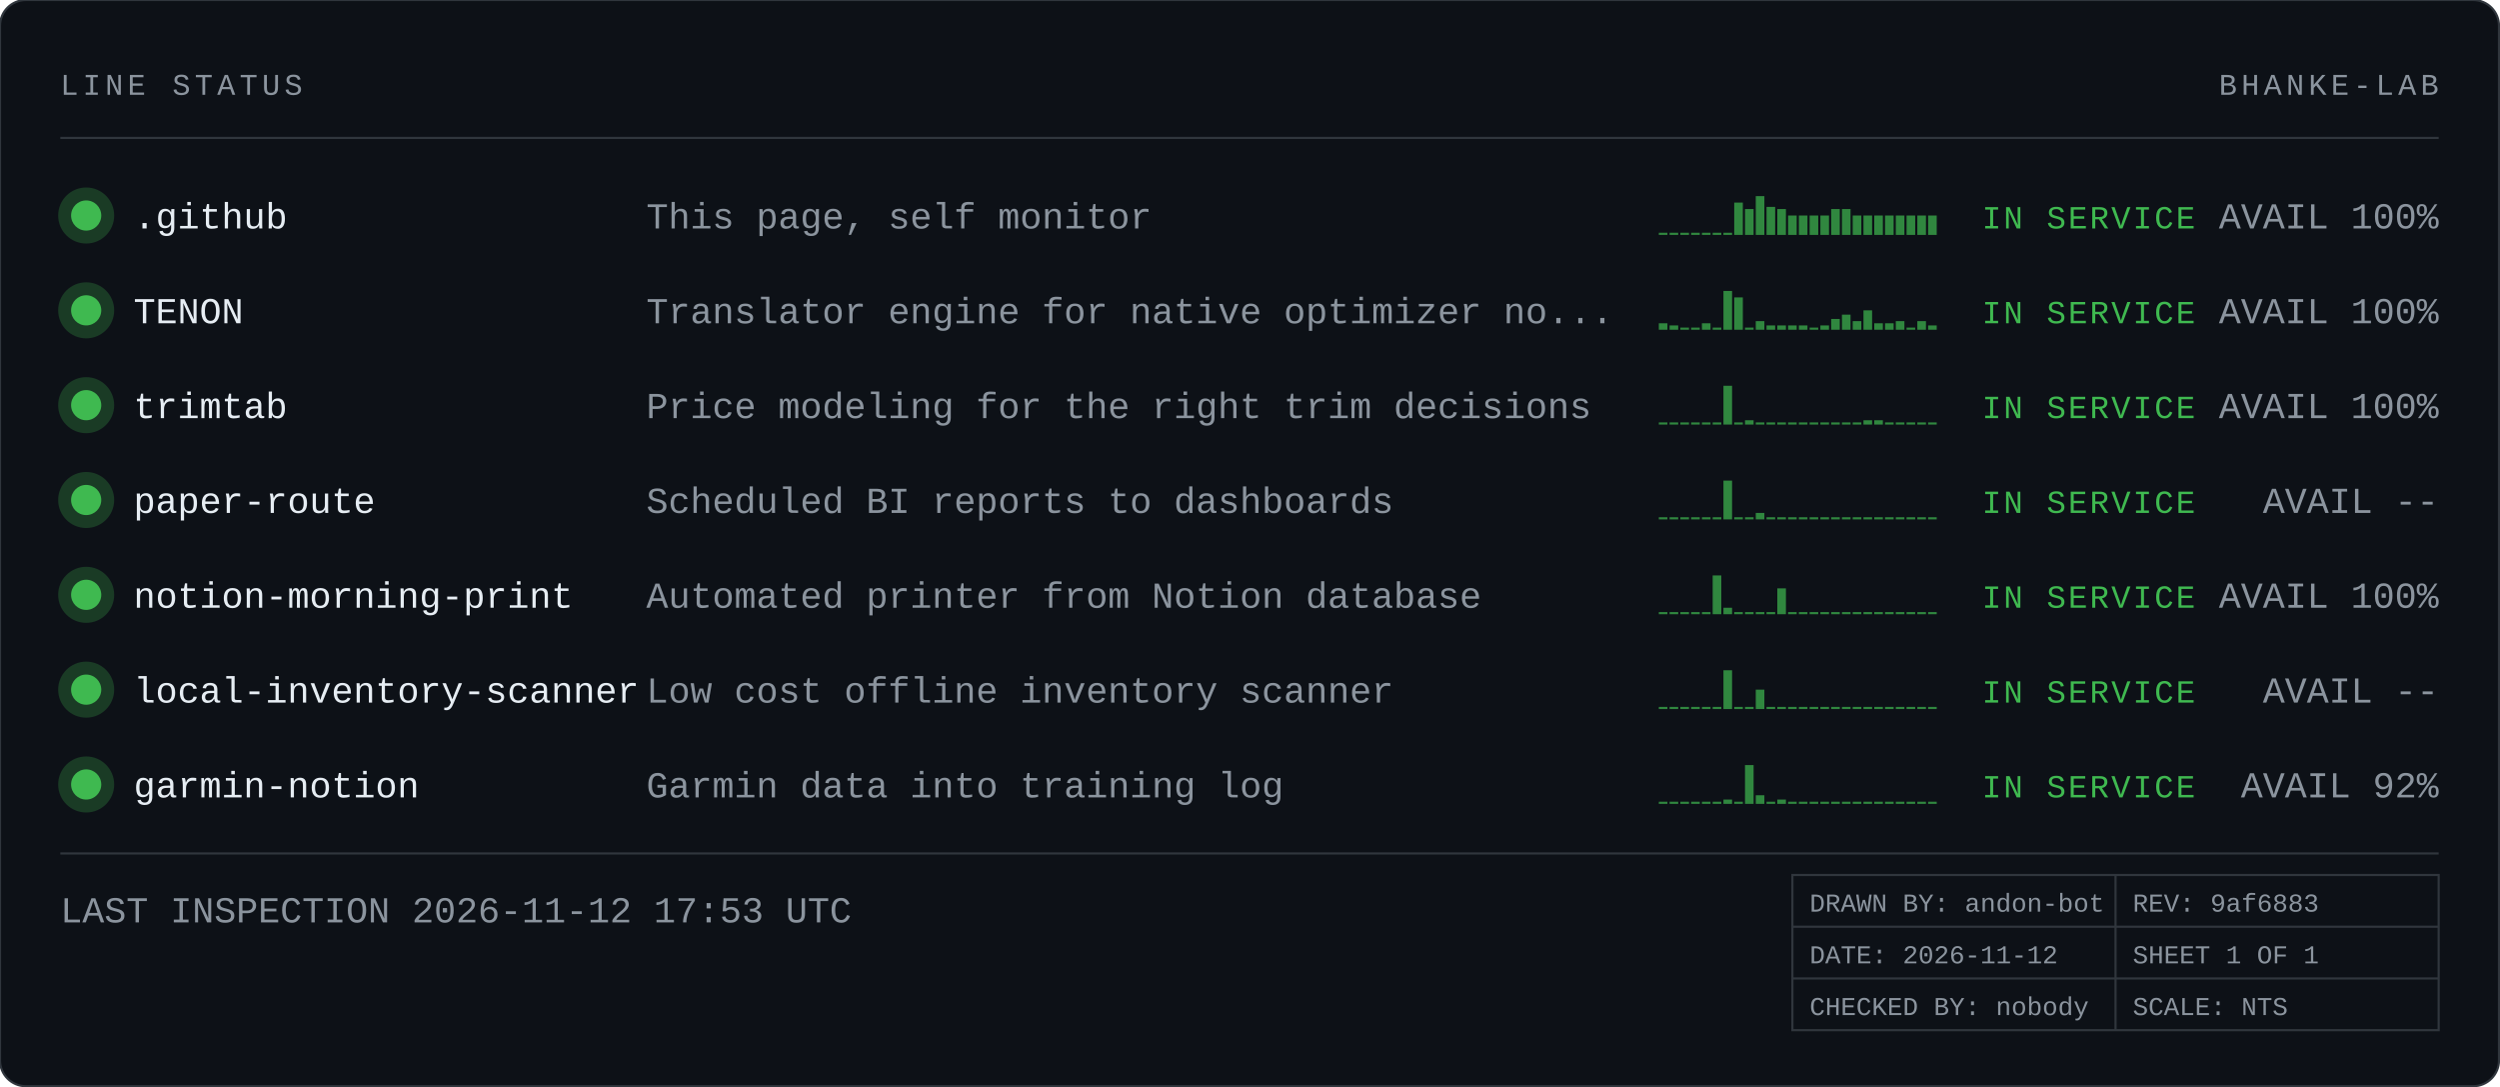
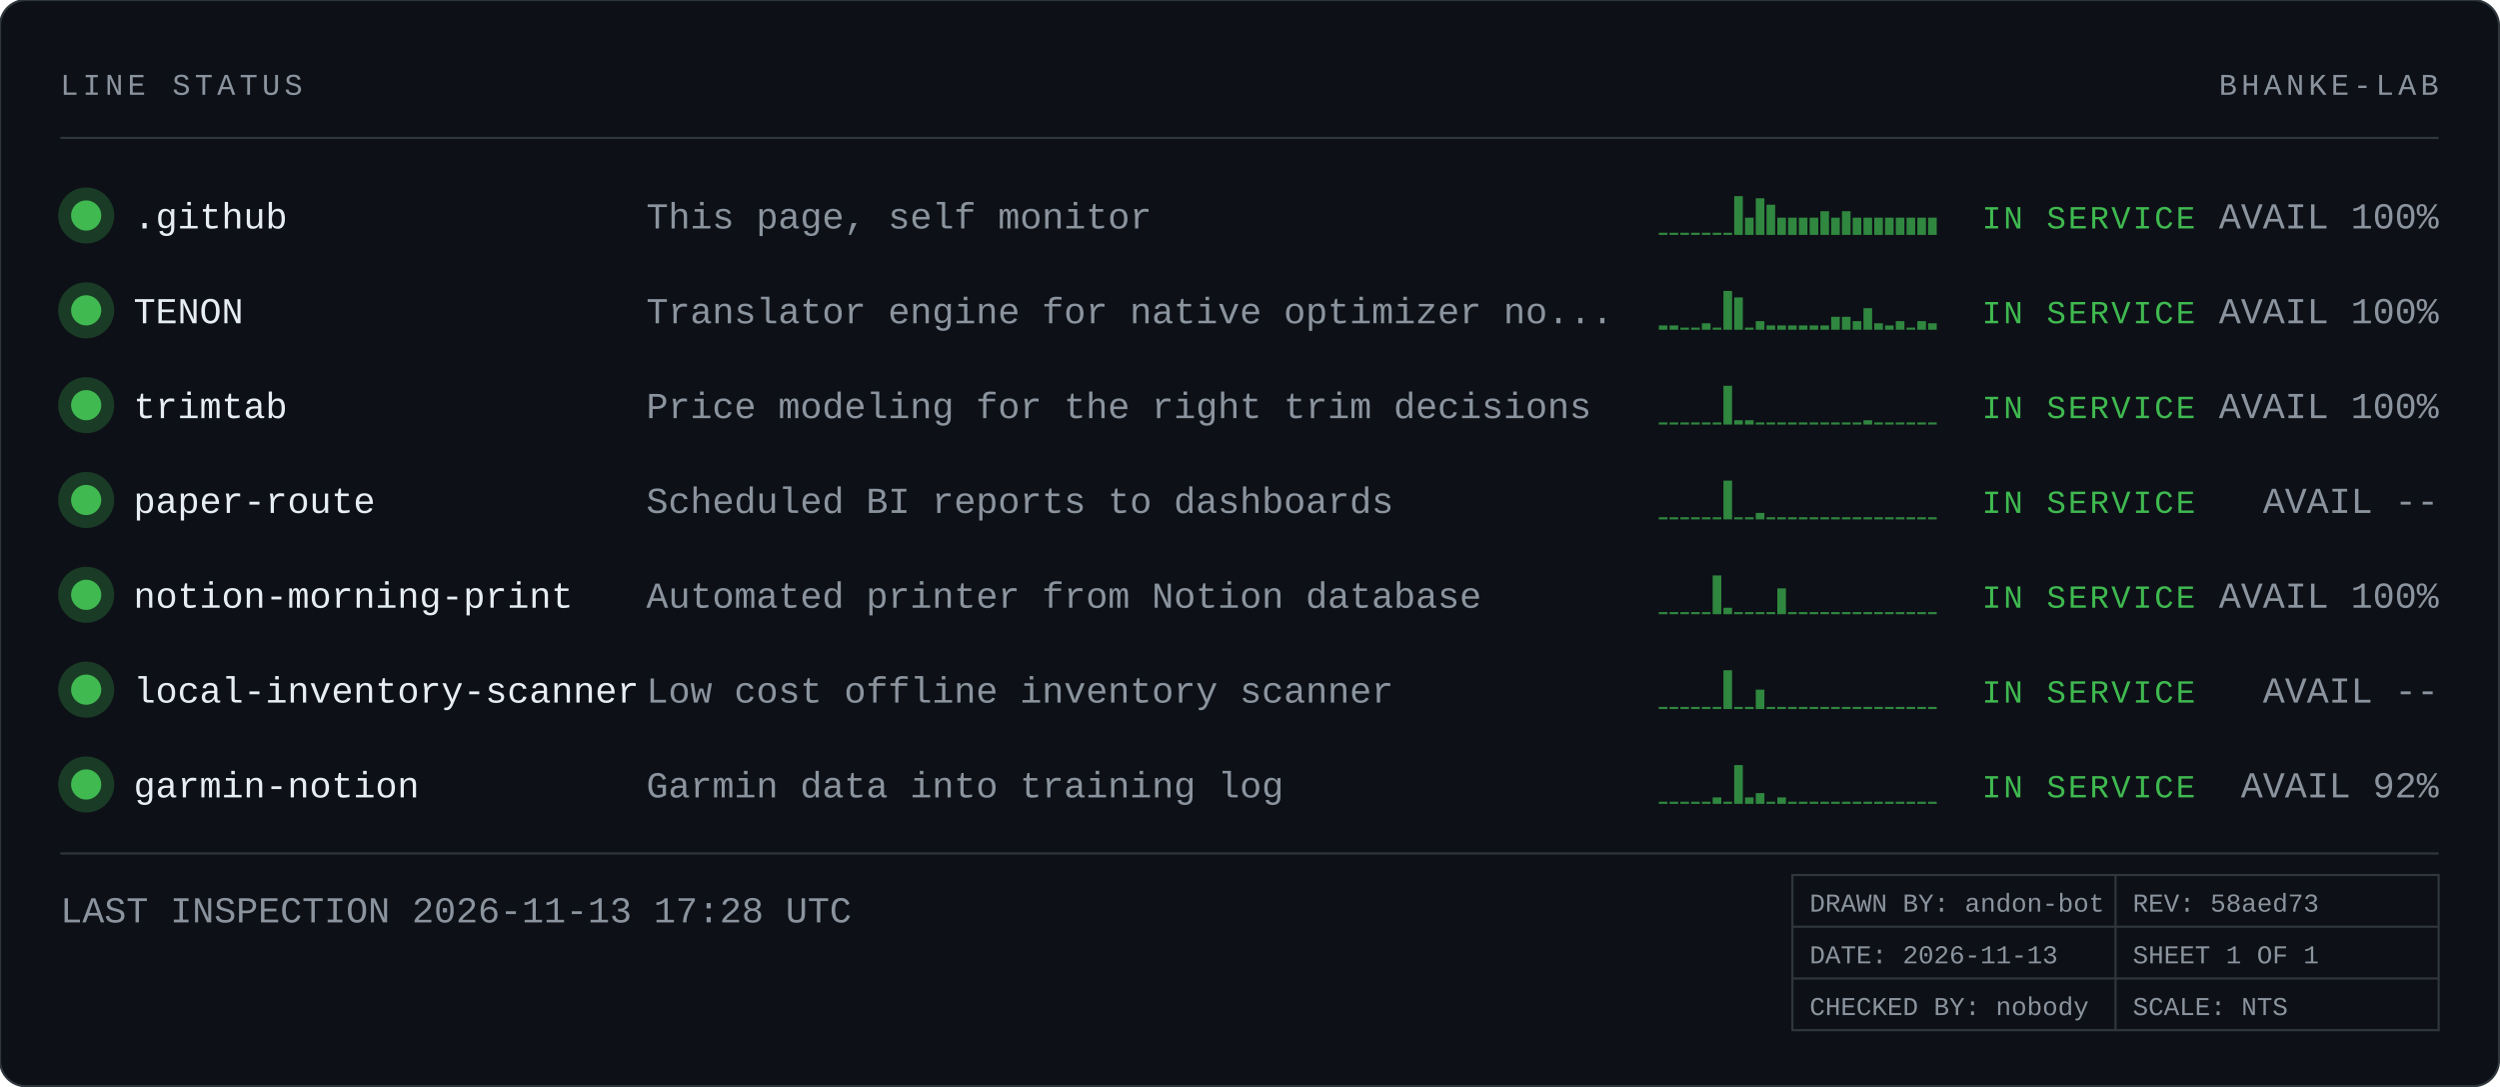
<svg xmlns="http://www.w3.org/2000/svg" width="1160" height="504" viewBox="0 0 1160 504" role="img" aria-label="Andon board">
  <style>
text { font-family: Consolas, 'Courier New', monospace; font-size: 17px; }
.hd { fill: #8b949e; font-size: 14px; letter-spacing: 2px; }
.name { fill: #e6edf3; }
.dim { fill: #8b949e; }
.st { font-size: 15px; letter-spacing: 1px; }
.tb { fill: #8b949e; font-size: 12px; }
</style>
  <rect x="0" y="0" width="1160" height="504" rx="12" fill="#0d1117" stroke="#30363d" />
  <text x="28" y="44" class="hd">LINE STATUS</text>
  <text x="1132" y="44" class="hd" text-anchor="end">BHANKE-LAB</text>
  <line x1="28" y1="64" x2="1132" y2="64" stroke="#30363d" />
  <circle cx="40" cy="100" r="13" fill="#3fb950" opacity="0.25" />
  <circle cx="40" cy="100" r="7" fill="#3fb950" />
  <text x="62" y="106" class="name">.github</text>
  <text x="300" y="106" class="dim">This page, self monitor</text>
  <rect x="770" y="108" width="4" height="1" fill="#3fb950" opacity="0.7" />
  <rect x="775" y="108" width="4" height="1" fill="#3fb950" opacity="0.7" />
  <rect x="780" y="108" width="4" height="1" fill="#3fb950" opacity="0.7" />
  <rect x="785" y="108" width="4" height="1" fill="#3fb950" opacity="0.7" />
  <rect x="790" y="108" width="4" height="1" fill="#3fb950" opacity="0.7" />
  <rect x="795" y="108" width="4" height="1" fill="#3fb950" opacity="0.7" />
  <rect x="800" y="108" width="4" height="1" fill="#3fb950" opacity="0.7" />
-   <rect x="805" y="94" width="4" height="15" fill="#3fb950" opacity="0.7" />
-   <rect x="810" y="97" width="4" height="12" fill="#3fb950" opacity="0.7" />
-   <rect x="815" y="91" width="4" height="18" fill="#3fb950" opacity="0.7" />
-   <rect x="820" y="96" width="4" height="13" fill="#3fb950" opacity="0.7" />
-   <rect x="825" y="97" width="4" height="12" fill="#3fb950" opacity="0.7" />
-   <rect x="830" y="100" width="4" height="9" fill="#3fb950" opacity="0.7" />
-   <rect x="835" y="100" width="4" height="9" fill="#3fb950" opacity="0.7" />
-   <rect x="840" y="100" width="4" height="9" fill="#3fb950" opacity="0.7" />
-   <rect x="845" y="100" width="4" height="9" fill="#3fb950" opacity="0.7" />
-   <rect x="850" y="97" width="4" height="12" fill="#3fb950" opacity="0.7" />
-   <rect x="855" y="97" width="4" height="12" fill="#3fb950" opacity="0.7" />
-   <rect x="860" y="100" width="4" height="9" fill="#3fb950" opacity="0.7" />
-   <rect x="865" y="100" width="4" height="9" fill="#3fb950" opacity="0.7" />
-   <rect x="870" y="100" width="4" height="9" fill="#3fb950" opacity="0.7" />
-   <rect x="875" y="100" width="4" height="9" fill="#3fb950" opacity="0.7" />
-   <rect x="880" y="100" width="4" height="9" fill="#3fb950" opacity="0.7" />
-   <rect x="885" y="100" width="4" height="9" fill="#3fb950" opacity="0.7" />
-   <rect x="890" y="100" width="4" height="9" fill="#3fb950" opacity="0.7" />
-   <rect x="895" y="100" width="4" height="9" fill="#3fb950" opacity="0.7" />
+   <rect x="805" y="91" width="4" height="18" fill="#3fb950" opacity="0.7" />
+   <rect x="810" y="101" width="4" height="8" fill="#3fb950" opacity="0.7" />
+   <rect x="815" y="92" width="4" height="17" fill="#3fb950" opacity="0.7" />
+   <rect x="820" y="95" width="4" height="14" fill="#3fb950" opacity="0.7" />
+   <rect x="825" y="101" width="4" height="8" fill="#3fb950" opacity="0.7" />
+   <rect x="830" y="101" width="4" height="8" fill="#3fb950" opacity="0.7" />
+   <rect x="835" y="101" width="4" height="8" fill="#3fb950" opacity="0.7" />
+   <rect x="840" y="101" width="4" height="8" fill="#3fb950" opacity="0.7" />
+   <rect x="845" y="98" width="4" height="11" fill="#3fb950" opacity="0.7" />
+   <rect x="850" y="101" width="4" height="8" fill="#3fb950" opacity="0.7" />
+   <rect x="855" y="98" width="4" height="11" fill="#3fb950" opacity="0.7" />
+   <rect x="860" y="101" width="4" height="8" fill="#3fb950" opacity="0.7" />
+   <rect x="865" y="101" width="4" height="8" fill="#3fb950" opacity="0.7" />
+   <rect x="870" y="101" width="4" height="8" fill="#3fb950" opacity="0.7" />
+   <rect x="875" y="101" width="4" height="8" fill="#3fb950" opacity="0.7" />
+   <rect x="880" y="101" width="4" height="8" fill="#3fb950" opacity="0.7" />
+   <rect x="885" y="101" width="4" height="8" fill="#3fb950" opacity="0.7" />
+   <rect x="890" y="101" width="4" height="8" fill="#3fb950" opacity="0.7" />
+   <rect x="895" y="101" width="4" height="8" fill="#3fb950" opacity="0.7" />
  <text x="920" y="106" class="st" fill="#3fb950">IN SERVICE</text>
  <text x="1132" y="106" class="dim" text-anchor="end">AVAIL 100%</text>
  <circle cx="40" cy="144" r="13" fill="#3fb950" opacity="0.25" />
  <circle cx="40" cy="144" r="7" fill="#3fb950" />
  <text x="62" y="150" class="name">TENON</text>
  <text x="300" y="150" class="dim">Translator engine for native optimizer no...</text>
-   <rect x="770" y="150" width="4" height="3" fill="#3fb950" opacity="0.7" />
+   <rect x="770" y="151" width="4" height="2" fill="#3fb950" opacity="0.7" />
  <rect x="775" y="151" width="4" height="2" fill="#3fb950" opacity="0.7" />
  <rect x="780" y="152" width="4" height="1" fill="#3fb950" opacity="0.7" />
  <rect x="785" y="152" width="4" height="1" fill="#3fb950" opacity="0.7" />
  <rect x="790" y="150" width="4" height="3" fill="#3fb950" opacity="0.7" />
  <rect x="795" y="152" width="4" height="1" fill="#3fb950" opacity="0.7" />
  <rect x="800" y="135" width="4" height="18" fill="#3fb950" opacity="0.7" />
  <rect x="805" y="138" width="4" height="15" fill="#3fb950" opacity="0.7" />
  <rect x="810" y="152" width="4" height="1" fill="#3fb950" opacity="0.7" />
  <rect x="815" y="149" width="4" height="4" fill="#3fb950" opacity="0.7" />
  <rect x="820" y="151" width="4" height="2" fill="#3fb950" opacity="0.7" />
  <rect x="825" y="151" width="4" height="2" fill="#3fb950" opacity="0.7" />
  <rect x="830" y="151" width="4" height="2" fill="#3fb950" opacity="0.7" />
  <rect x="835" y="151" width="4" height="2" fill="#3fb950" opacity="0.7" />
-   <rect x="840" y="152" width="4" height="1" fill="#3fb950" opacity="0.7" />
+   <rect x="840" y="151" width="4" height="2" fill="#3fb950" opacity="0.7" />
  <rect x="845" y="151" width="4" height="2" fill="#3fb950" opacity="0.7" />
-   <rect x="850" y="148" width="4" height="5" fill="#3fb950" opacity="0.7" />
-   <rect x="855" y="146" width="4" height="7" fill="#3fb950" opacity="0.7" />
+   <rect x="850" y="147" width="4" height="6" fill="#3fb950" opacity="0.7" />
+   <rect x="855" y="147" width="4" height="6" fill="#3fb950" opacity="0.7" />
  <rect x="860" y="149" width="4" height="4" fill="#3fb950" opacity="0.7" />
-   <rect x="865" y="144" width="4" height="9" fill="#3fb950" opacity="0.7" />
+   <rect x="865" y="143" width="4" height="10" fill="#3fb950" opacity="0.7" />
  <rect x="870" y="150" width="4" height="3" fill="#3fb950" opacity="0.7" />
-   <rect x="875" y="150" width="4" height="3" fill="#3fb950" opacity="0.7" />
+   <rect x="875" y="151" width="4" height="2" fill="#3fb950" opacity="0.7" />
  <rect x="880" y="149" width="4" height="4" fill="#3fb950" opacity="0.7" />
  <rect x="885" y="152" width="4" height="1" fill="#3fb950" opacity="0.7" />
  <rect x="890" y="149" width="4" height="4" fill="#3fb950" opacity="0.7" />
-   <rect x="895" y="151" width="4" height="2" fill="#3fb950" opacity="0.7" />
+   <rect x="895" y="150" width="4" height="3" fill="#3fb950" opacity="0.7" />
  <text x="920" y="150" class="st" fill="#3fb950">IN SERVICE</text>
  <text x="1132" y="150" class="dim" text-anchor="end">AVAIL 100%</text>
  <circle cx="40" cy="188" r="13" fill="#3fb950" opacity="0.25" />
  <circle cx="40" cy="188" r="7" fill="#3fb950" />
  <text x="62" y="194" class="name">trimtab</text>
  <text x="300" y="194" class="dim">Price modeling for the right trim decisions</text>
  <rect x="770" y="196" width="4" height="1" fill="#3fb950" opacity="0.7" />
  <rect x="775" y="196" width="4" height="1" fill="#3fb950" opacity="0.7" />
  <rect x="780" y="196" width="4" height="1" fill="#3fb950" opacity="0.7" />
  <rect x="785" y="196" width="4" height="1" fill="#3fb950" opacity="0.7" />
  <rect x="790" y="196" width="4" height="1" fill="#3fb950" opacity="0.7" />
  <rect x="795" y="196" width="4" height="1" fill="#3fb950" opacity="0.7" />
  <rect x="800" y="179" width="4" height="18" fill="#3fb950" opacity="0.7" />
-   <rect x="805" y="196" width="4" height="1" fill="#3fb950" opacity="0.7" />
+   <rect x="805" y="195" width="4" height="2" fill="#3fb950" opacity="0.7" />
  <rect x="810" y="195" width="4" height="2" fill="#3fb950" opacity="0.7" />
  <rect x="815" y="196" width="4" height="1" fill="#3fb950" opacity="0.7" />
  <rect x="820" y="196" width="4" height="1" fill="#3fb950" opacity="0.7" />
  <rect x="825" y="196" width="4" height="1" fill="#3fb950" opacity="0.7" />
  <rect x="830" y="196" width="4" height="1" fill="#3fb950" opacity="0.7" />
  <rect x="835" y="196" width="4" height="1" fill="#3fb950" opacity="0.7" />
  <rect x="840" y="196" width="4" height="1" fill="#3fb950" opacity="0.7" />
  <rect x="845" y="196" width="4" height="1" fill="#3fb950" opacity="0.7" />
  <rect x="850" y="196" width="4" height="1" fill="#3fb950" opacity="0.7" />
  <rect x="855" y="196" width="4" height="1" fill="#3fb950" opacity="0.7" />
  <rect x="860" y="196" width="4" height="1" fill="#3fb950" opacity="0.7" />
  <rect x="865" y="195" width="4" height="2" fill="#3fb950" opacity="0.7" />
-   <rect x="870" y="195" width="4" height="2" fill="#3fb950" opacity="0.7" />
+   <rect x="870" y="196" width="4" height="1" fill="#3fb950" opacity="0.7" />
  <rect x="875" y="196" width="4" height="1" fill="#3fb950" opacity="0.7" />
  <rect x="880" y="196" width="4" height="1" fill="#3fb950" opacity="0.7" />
  <rect x="885" y="196" width="4" height="1" fill="#3fb950" opacity="0.7" />
  <rect x="890" y="196" width="4" height="1" fill="#3fb950" opacity="0.7" />
  <rect x="895" y="196" width="4" height="1" fill="#3fb950" opacity="0.7" />
  <text x="920" y="194" class="st" fill="#3fb950">IN SERVICE</text>
  <text x="1132" y="194" class="dim" text-anchor="end">AVAIL 100%</text>
  <circle cx="40" cy="232" r="13" fill="#3fb950" opacity="0.25" />
  <circle cx="40" cy="232" r="7" fill="#3fb950" />
  <text x="62" y="238" class="name">paper-route</text>
  <text x="300" y="238" class="dim">Scheduled BI reports to dashboards</text>
  <rect x="770" y="240" width="4" height="1" fill="#3fb950" opacity="0.7" />
  <rect x="775" y="240" width="4" height="1" fill="#3fb950" opacity="0.7" />
  <rect x="780" y="240" width="4" height="1" fill="#3fb950" opacity="0.7" />
  <rect x="785" y="240" width="4" height="1" fill="#3fb950" opacity="0.7" />
  <rect x="790" y="240" width="4" height="1" fill="#3fb950" opacity="0.7" />
  <rect x="795" y="240" width="4" height="1" fill="#3fb950" opacity="0.7" />
  <rect x="800" y="223" width="4" height="18" fill="#3fb950" opacity="0.7" />
  <rect x="805" y="240" width="4" height="1" fill="#3fb950" opacity="0.7" />
  <rect x="810" y="240" width="4" height="1" fill="#3fb950" opacity="0.7" />
  <rect x="815" y="238" width="4" height="3" fill="#3fb950" opacity="0.7" />
  <rect x="820" y="240" width="4" height="1" fill="#3fb950" opacity="0.7" />
  <rect x="825" y="240" width="4" height="1" fill="#3fb950" opacity="0.7" />
  <rect x="830" y="240" width="4" height="1" fill="#3fb950" opacity="0.7" />
  <rect x="835" y="240" width="4" height="1" fill="#3fb950" opacity="0.7" />
  <rect x="840" y="240" width="4" height="1" fill="#3fb950" opacity="0.7" />
  <rect x="845" y="240" width="4" height="1" fill="#3fb950" opacity="0.7" />
  <rect x="850" y="240" width="4" height="1" fill="#3fb950" opacity="0.7" />
  <rect x="855" y="240" width="4" height="1" fill="#3fb950" opacity="0.7" />
  <rect x="860" y="240" width="4" height="1" fill="#3fb950" opacity="0.7" />
  <rect x="865" y="240" width="4" height="1" fill="#3fb950" opacity="0.7" />
  <rect x="870" y="240" width="4" height="1" fill="#3fb950" opacity="0.7" />
  <rect x="875" y="240" width="4" height="1" fill="#3fb950" opacity="0.7" />
  <rect x="880" y="240" width="4" height="1" fill="#3fb950" opacity="0.7" />
  <rect x="885" y="240" width="4" height="1" fill="#3fb950" opacity="0.7" />
  <rect x="890" y="240" width="4" height="1" fill="#3fb950" opacity="0.7" />
  <rect x="895" y="240" width="4" height="1" fill="#3fb950" opacity="0.7" />
  <text x="920" y="238" class="st" fill="#3fb950">IN SERVICE</text>
  <text x="1132" y="238" class="dim" text-anchor="end">AVAIL --</text>
  <circle cx="40" cy="276" r="13" fill="#3fb950" opacity="0.25" />
  <circle cx="40" cy="276" r="7" fill="#3fb950" />
  <text x="62" y="282" class="name">notion-morning-print</text>
  <text x="300" y="282" class="dim">Automated printer from Notion database</text>
  <rect x="770" y="284" width="4" height="1" fill="#3fb950" opacity="0.7" />
  <rect x="775" y="284" width="4" height="1" fill="#3fb950" opacity="0.7" />
  <rect x="780" y="284" width="4" height="1" fill="#3fb950" opacity="0.7" />
  <rect x="785" y="284" width="4" height="1" fill="#3fb950" opacity="0.7" />
  <rect x="790" y="284" width="4" height="1" fill="#3fb950" opacity="0.7" />
  <rect x="795" y="267" width="4" height="18" fill="#3fb950" opacity="0.7" />
  <rect x="800" y="282" width="4" height="3" fill="#3fb950" opacity="0.7" />
  <rect x="805" y="284" width="4" height="1" fill="#3fb950" opacity="0.7" />
  <rect x="810" y="284" width="4" height="1" fill="#3fb950" opacity="0.7" />
  <rect x="815" y="284" width="4" height="1" fill="#3fb950" opacity="0.7" />
  <rect x="820" y="284" width="4" height="1" fill="#3fb950" opacity="0.7" />
  <rect x="825" y="273" width="4" height="12" fill="#3fb950" opacity="0.7" />
  <rect x="830" y="284" width="4" height="1" fill="#3fb950" opacity="0.7" />
  <rect x="835" y="284" width="4" height="1" fill="#3fb950" opacity="0.7" />
  <rect x="840" y="284" width="4" height="1" fill="#3fb950" opacity="0.7" />
  <rect x="845" y="284" width="4" height="1" fill="#3fb950" opacity="0.7" />
  <rect x="850" y="284" width="4" height="1" fill="#3fb950" opacity="0.7" />
  <rect x="855" y="284" width="4" height="1" fill="#3fb950" opacity="0.7" />
  <rect x="860" y="284" width="4" height="1" fill="#3fb950" opacity="0.7" />
  <rect x="865" y="284" width="4" height="1" fill="#3fb950" opacity="0.7" />
  <rect x="870" y="284" width="4" height="1" fill="#3fb950" opacity="0.7" />
  <rect x="875" y="284" width="4" height="1" fill="#3fb950" opacity="0.7" />
  <rect x="880" y="284" width="4" height="1" fill="#3fb950" opacity="0.7" />
  <rect x="885" y="284" width="4" height="1" fill="#3fb950" opacity="0.7" />
  <rect x="890" y="284" width="4" height="1" fill="#3fb950" opacity="0.7" />
  <rect x="895" y="284" width="4" height="1" fill="#3fb950" opacity="0.7" />
  <text x="920" y="282" class="st" fill="#3fb950">IN SERVICE</text>
  <text x="1132" y="282" class="dim" text-anchor="end">AVAIL 100%</text>
  <circle cx="40" cy="320" r="13" fill="#3fb950" opacity="0.25" />
  <circle cx="40" cy="320" r="7" fill="#3fb950" />
  <text x="62" y="326" class="name">local-inventory-scanner</text>
  <text x="300" y="326" class="dim">Low cost offline inventory scanner</text>
  <rect x="770" y="328" width="4" height="1" fill="#3fb950" opacity="0.7" />
  <rect x="775" y="328" width="4" height="1" fill="#3fb950" opacity="0.7" />
  <rect x="780" y="328" width="4" height="1" fill="#3fb950" opacity="0.7" />
  <rect x="785" y="328" width="4" height="1" fill="#3fb950" opacity="0.7" />
  <rect x="790" y="328" width="4" height="1" fill="#3fb950" opacity="0.7" />
  <rect x="795" y="328" width="4" height="1" fill="#3fb950" opacity="0.7" />
  <rect x="800" y="311" width="4" height="18" fill="#3fb950" opacity="0.7" />
  <rect x="805" y="328" width="4" height="1" fill="#3fb950" opacity="0.7" />
  <rect x="810" y="328" width="4" height="1" fill="#3fb950" opacity="0.7" />
  <rect x="815" y="320" width="4" height="9" fill="#3fb950" opacity="0.7" />
  <rect x="820" y="328" width="4" height="1" fill="#3fb950" opacity="0.7" />
  <rect x="825" y="328" width="4" height="1" fill="#3fb950" opacity="0.7" />
  <rect x="830" y="328" width="4" height="1" fill="#3fb950" opacity="0.7" />
  <rect x="835" y="328" width="4" height="1" fill="#3fb950" opacity="0.7" />
  <rect x="840" y="328" width="4" height="1" fill="#3fb950" opacity="0.7" />
  <rect x="845" y="328" width="4" height="1" fill="#3fb950" opacity="0.7" />
  <rect x="850" y="328" width="4" height="1" fill="#3fb950" opacity="0.7" />
  <rect x="855" y="328" width="4" height="1" fill="#3fb950" opacity="0.7" />
  <rect x="860" y="328" width="4" height="1" fill="#3fb950" opacity="0.7" />
  <rect x="865" y="328" width="4" height="1" fill="#3fb950" opacity="0.7" />
  <rect x="870" y="328" width="4" height="1" fill="#3fb950" opacity="0.7" />
  <rect x="875" y="328" width="4" height="1" fill="#3fb950" opacity="0.7" />
  <rect x="880" y="328" width="4" height="1" fill="#3fb950" opacity="0.7" />
  <rect x="885" y="328" width="4" height="1" fill="#3fb950" opacity="0.7" />
  <rect x="890" y="328" width="4" height="1" fill="#3fb950" opacity="0.7" />
  <rect x="895" y="328" width="4" height="1" fill="#3fb950" opacity="0.7" />
  <text x="920" y="326" class="st" fill="#3fb950">IN SERVICE</text>
  <text x="1132" y="326" class="dim" text-anchor="end">AVAIL --</text>
  <circle cx="40" cy="364" r="13" fill="#3fb950" opacity="0.25" />
  <circle cx="40" cy="364" r="7" fill="#3fb950" />
  <text x="62" y="370" class="name">garmin-notion</text>
  <text x="300" y="370" class="dim">Garmin data into training log</text>
  <rect x="770" y="372" width="4" height="1" fill="#3fb950" opacity="0.7" />
  <rect x="775" y="372" width="4" height="1" fill="#3fb950" opacity="0.7" />
  <rect x="780" y="372" width="4" height="1" fill="#3fb950" opacity="0.7" />
  <rect x="785" y="372" width="4" height="1" fill="#3fb950" opacity="0.7" />
  <rect x="790" y="372" width="4" height="1" fill="#3fb950" opacity="0.7" />
-   <rect x="795" y="372" width="4" height="1" fill="#3fb950" opacity="0.7" />
-   <rect x="800" y="371" width="4" height="2" fill="#3fb950" opacity="0.7" />
-   <rect x="805" y="372" width="4" height="1" fill="#3fb950" opacity="0.7" />
-   <rect x="810" y="355" width="4" height="18" fill="#3fb950" opacity="0.7" />
-   <rect x="815" y="369" width="4" height="4" fill="#3fb950" opacity="0.7" />
+   <rect x="795" y="370" width="4" height="3" fill="#3fb950" opacity="0.7" />
+   <rect x="800" y="372" width="4" height="1" fill="#3fb950" opacity="0.7" />
+   <rect x="805" y="355" width="4" height="18" fill="#3fb950" opacity="0.7" />
+   <rect x="810" y="370" width="4" height="3" fill="#3fb950" opacity="0.7" />
+   <rect x="815" y="368" width="4" height="5" fill="#3fb950" opacity="0.7" />
  <rect x="820" y="372" width="4" height="1" fill="#3fb950" opacity="0.7" />
-   <rect x="825" y="371" width="4" height="2" fill="#3fb950" opacity="0.7" />
+   <rect x="825" y="370" width="4" height="3" fill="#3fb950" opacity="0.7" />
  <rect x="830" y="372" width="4" height="1" fill="#3fb950" opacity="0.7" />
  <rect x="835" y="372" width="4" height="1" fill="#3fb950" opacity="0.7" />
  <rect x="840" y="372" width="4" height="1" fill="#3fb950" opacity="0.7" />
  <rect x="845" y="372" width="4" height="1" fill="#3fb950" opacity="0.7" />
  <rect x="850" y="372" width="4" height="1" fill="#3fb950" opacity="0.7" />
  <rect x="855" y="372" width="4" height="1" fill="#3fb950" opacity="0.7" />
  <rect x="860" y="372" width="4" height="1" fill="#3fb950" opacity="0.7" />
  <rect x="865" y="372" width="4" height="1" fill="#3fb950" opacity="0.7" />
  <rect x="870" y="372" width="4" height="1" fill="#3fb950" opacity="0.7" />
  <rect x="875" y="372" width="4" height="1" fill="#3fb950" opacity="0.7" />
  <rect x="880" y="372" width="4" height="1" fill="#3fb950" opacity="0.7" />
  <rect x="885" y="372" width="4" height="1" fill="#3fb950" opacity="0.7" />
  <rect x="890" y="372" width="4" height="1" fill="#3fb950" opacity="0.7" />
  <rect x="895" y="372" width="4" height="1" fill="#3fb950" opacity="0.7" />
  <text x="920" y="370" class="st" fill="#3fb950">IN SERVICE</text>
  <text x="1132" y="370" class="dim" text-anchor="end">AVAIL 92%</text>
  <line x1="28" y1="396" x2="1132" y2="396" stroke="#30363d" />
-   <text x="28" y="428" class="dim">LAST INSPECTION 2026-11-12 17:53 UTC</text>
+   <text x="28" y="428" class="dim">LAST INSPECTION 2026-11-13 17:28 UTC</text>
  <rect x="832" y="406" width="300" height="72" fill="none" stroke="#30363d" />
  <line x1="832" y1="430" x2="1132" y2="430" stroke="#30363d" />
  <line x1="832" y1="454" x2="1132" y2="454" stroke="#30363d" />
  <line x1="982" y1="406" x2="982" y2="478" stroke="#30363d" />
  <text x="840" y="423" class="tb">DRAWN BY: andon-bot</text>
-   <text x="990" y="423" class="tb">REV: 9af6883</text>
-   <text x="840" y="447" class="tb">DATE: 2026-11-12</text>
+   <text x="990" y="423" class="tb">REV: 58aed73</text>
+   <text x="840" y="447" class="tb">DATE: 2026-11-13</text>
  <text x="990" y="447" class="tb">SHEET 1 OF 1</text>
  <text x="840" y="471" class="tb">CHECKED BY: nobody</text>
  <text x="990" y="471" class="tb">SCALE: NTS</text>
</svg>
